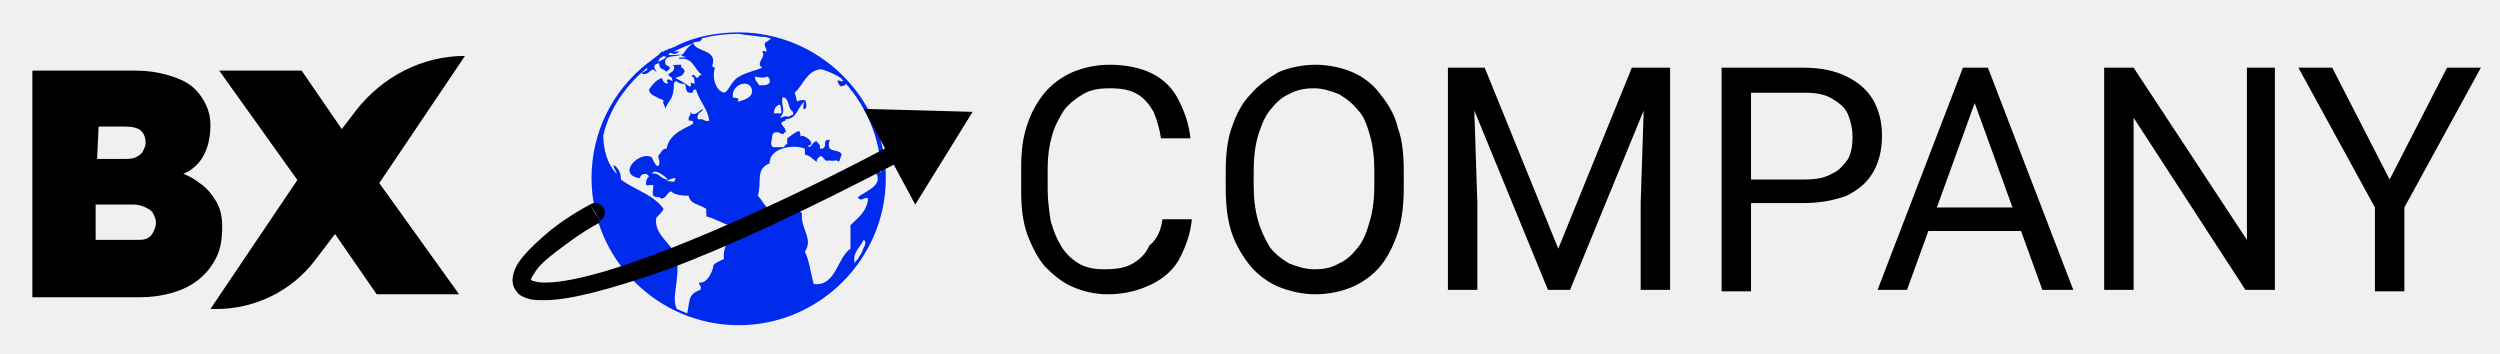
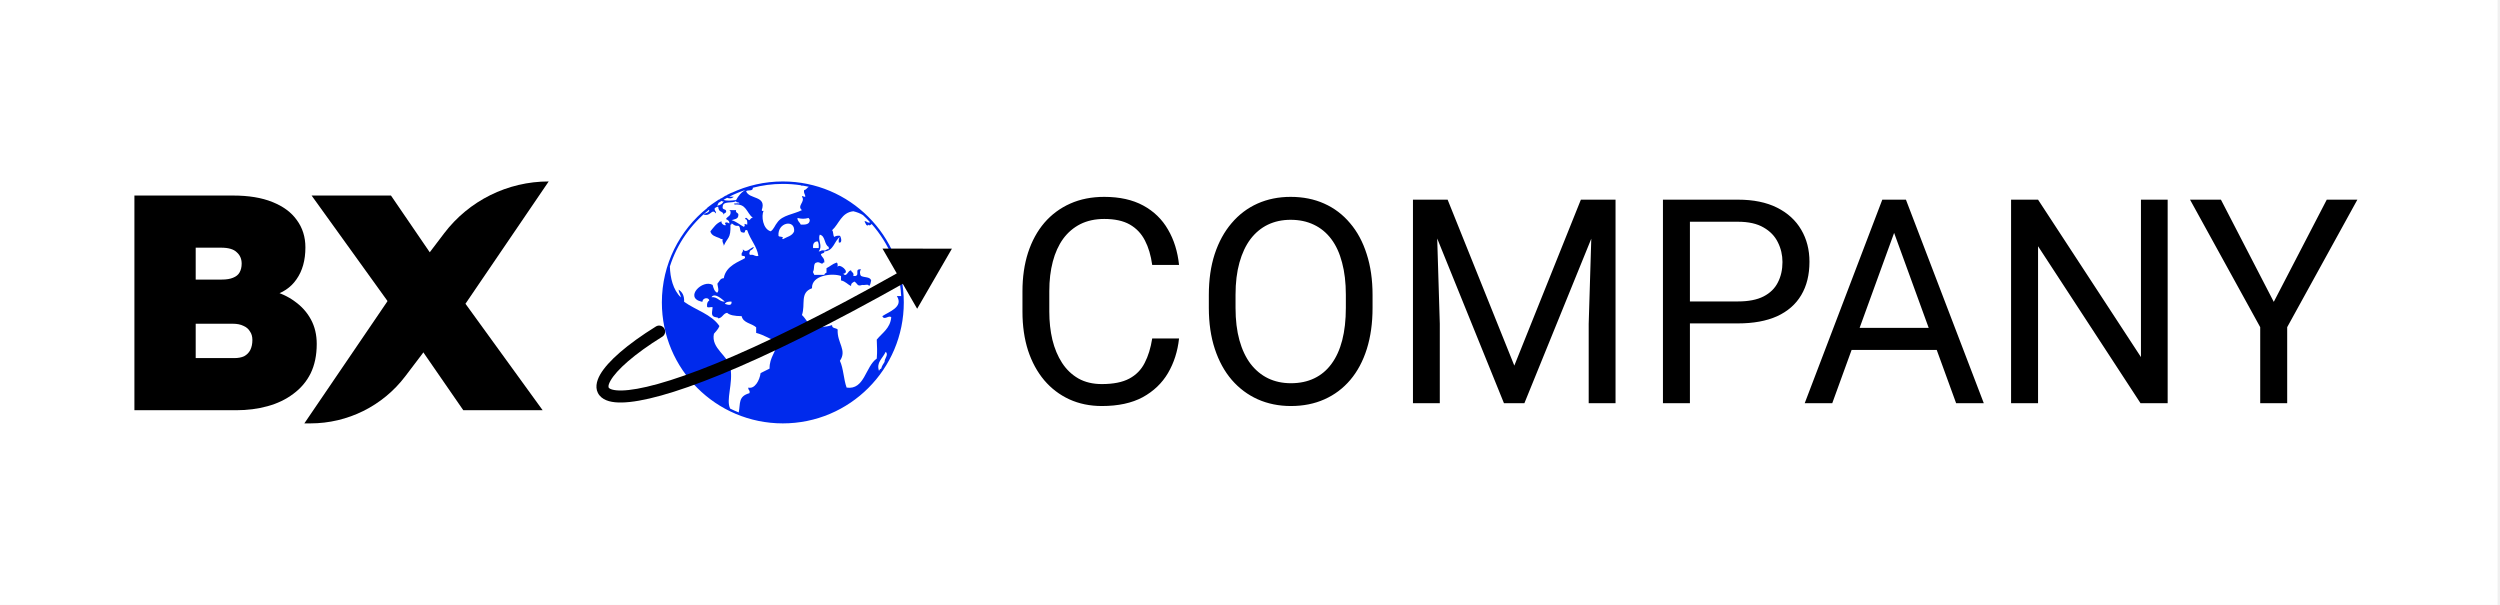
- <svg xmlns="http://www.w3.org/2000/svg" xmlns:xlink="http://www.w3.org/1999/xlink" version="1.1" id="Layer_1" x="0px" y="0px" viewBox="0 0 169.9 24" style="enable-background:new 0 0 169.9 24;" xml:space="preserve">
-   <style>
- 		.bxi-fill-primary {
- 			fill: #002AEC;
- 		}
- 	</style>
-   <g>
-     <g>
-       <defs>
-         <rect id="SVGID_1_" x="40.2" y="2.2" width="20" height="20" />
-       </defs>
-       <clipPath id="SVGID_00000164515984076948455300000008808108932688792221_">
-         <use xlink:href="#SVGID_1_" style="overflow:visible;" />
-       </clipPath>
-       <g style="clip-path:url(#SVGID_00000164515984076948455300000008808108932688792221_);">
-         <path class="bxi-fill-primary" d="M50.2,2.2c-1.5,0-3,0.3-4.2,0.9l0,0c-0.1,0.1-0.3,0.1-0.4,0.2l0,0c0,0,0,0-0.1,0l0,0c-0.1,0-0.1,0.1-0.2,0.1     l0,0c-0.1,0-0.2,0.1-0.2,0.1l0,0l0.1-0.1l-0.1,0.1l0,0c0,0,0,0-0.1,0l0,0c0,0-0.1,0-0.1,0.1l0,0l0,0l0,0l0,0l0,0l0,0l0,0     l-0.1,0.1c0,0,0.1,0,0.1-0.1c0,0-0.1,0-0.1,0.1l0,0l0,0l0,0l0,0l0,0l0,0l0,0c-0.3,0.2-0.5,0.4-0.8,0.6l0,0     c-2.3,1.8-3.8,4.6-3.8,7.8c0,5.5,4.5,10,10,10s10-4.5,10-10C60.2,6.7,55.7,2.2,50.2,2.2z M57.3,5.5C57.4,5.6,57.4,5.6,57.3,5.5     c-0.2,0.1-0.2-0.1-0.4,0C57,5.7,57.1,6,57.3,5.8c0,0.1,0.1,0,0.2-0.1c1.4,1.6,2.3,3.7,2.4,6c-0.1,0-0.2,0-0.4,0     c0.6,0.9-0.7,1.3-1.2,1.7c0.2,0.4,0.5-0.1,0.7,0.1c-0.1,0.9-0.7,1.3-1.2,1.8c0,0.7,0,0.9,0,1.6c-0.9,0.6-1,2.6-2.5,2.4     c-0.2-0.7-0.3-1.6-0.6-2.2c0.6-0.9-0.3-1.5-0.2-2.6c-0.1-0.2-0.5-0.1-0.5-0.4c-0.6,0.2-1,0.1-1.6,0.2c-0.4-0.2-0.6-0.7-0.9-1     c0.3-0.9-0.2-1.8,0.8-2.2c0-1.1,1.7-1.3,2.4-1c0,0.1,0,0.2,0,0.4c0.4,0.1,0.5,0.3,0.8,0.5c0-0.2,0.1-0.3,0.3-0.4     c0.3,0.2,0.2,0.4,0.6,0.3c0.2,0.1,0.5-0.1,0.6,0.1c0.1-0.1,0.1-0.3,0.2-0.5c-0.1-0.3-0.6-0.2-0.8-0.4c-0.1-0.1-0.1-0.4,0-0.6     c-0.6,0-0.1,0.4-0.5,0.6c-0.1,0-0.1,0-0.2,0c0.1-0.3-0.1-0.3-0.2-0.5c-0.3,0-0.4,0.6-0.6,0.3c0.7-0.1-0.4-0.9-0.5-0.6     c0-0.1,0-0.3-0.1-0.4C54,9,53.8,9.2,53.5,9.4c0,0.1,0,0.2,0,0.4c-0.1,0-0.2,0.1-0.2,0.2c-0.3,0-0.6,0-0.8,0     c0-0.1-0.1-0.1-0.1-0.3c0.1-0.2,0-0.7,0.3-0.7c0.3-0.1,0.5,0.3,0.6,0h0.1c0-0.3-0.2-0.4-0.3-0.6c0-0.2,0.3-0.1,0.3-0.3     c0.8,0,0.8-0.9,1.3-1.2c-0.1,0.1-0.1,0.2-0.1,0.5c0.3,0.1,0.2-0.5,0.1-0.6c-0.2,0-0.4,0-0.5,0.1c-0.1-0.1-0.1-0.4-0.2-0.6     c0.6-0.5,0.8-1.5,1.8-1.6c0.3,0.1,0.6,0.2,0.8,0.3C57,5.2,57.2,5.3,57.3,5.5z M53.2,6.6c0.5,0.1,0.3,0.8,0.7,1c0,0.1,0,0.1,0,0.2     c-0.2,0-0.2,0.2-0.5,0.1C53.2,7.9,53.2,8,53,8C53.5,7.5,53,7.1,53.2,6.6z M53.1,7.7c-0.2,0-0.3,0-0.5,0c0-0.3,0.1-0.5,0.4-0.6     C53.1,7.3,53.1,7.5,53.1,7.7z M51.6,5.8c-0.1-0.2-0.3-0.3-0.3-0.6c0.4,0.1,0.6,0.1,0.9,0c0,0.1,0.1,0.1,0.1,0.2     C52.4,5.8,52,5.8,51.6,5.8z M51.1,6.3c-0.1,0.4-0.6,0.5-0.9,0.6c-0.1,0-0.1-0.1,0-0.1c0-0.2-0.3-0.1-0.4-0.2     C49.7,5.6,51.2,5.3,51.1,6.3z M58.1,17.9c-0.2-0.7,0.3-1,0.6-1.6c0.3,0.2-0.1,0.6-0.1,0.8c-0.1,0.2-0.2,0.3-0.3,0.5l0,0     C58.2,17.7,58.1,17.8,58.1,17.9z M51.7,2.5L51.7,2.5c0,0,0.1,0,0.2,0c0.2,0,0.3,0.1,0.5,0.1c-0.1,0.1-0.2,0.2-0.4,0.3     c-0.1,0.3,0.1,0.3,0.1,0.6c-0.2,0-0.2-0.1-0.3,0c0.3,0.4-0.5,0.8,0,1.1c-0.7,0.3-1.6,0.4-2,1c-0.2,0.2-0.3,0.6-0.6,0.7     c-0.7-0.2-0.8-1.3-0.6-1.7c0,0,0,0,0-0.1c0,0,0,0,0,0.1c0,0-0.1,0-0.2-0.1c0.4-1.2-1.1-0.9-1.3-1.6c0.2-0.1,0.6,0,0.6-0.3l0,0     c0.8-0.2,1.6-0.3,2.5-0.3C50.7,2.4,51.2,2.4,51.7,2.5z M45.6,3.6c0.2,0.1,0.3,0.1,0.6-0.1c-0.1,0-0.3,0-0.4,0     c0.4-0.2,0.9-0.4,1.4-0.6c-0.4,0.2-0.6,0.5-0.8,0.8c-0.4,0-0.8,0.1-1,0C45.4,3.7,45.5,3.6,45.6,3.6z M45.1,3.8c0,0,0.1,0.1,0.2,0     C45.2,4,45,4.1,44.7,4.2C44.8,4.1,44.8,4,44.8,4C44.9,3.9,45,3.9,45.1,3.8z M44,4.6C44.1,4.6,44.1,4.6,44,4.6     c0,0.3-0.3,0.2-0.4,0.4c0.6,0.2,0.6-0.6,1-0.1c0-0.2-0.2-0.2-0.1-0.5c0.1,0,0.1-0.1,0.3-0.1c0,0.5,0.3,0.3,0.5,0.6     c0-0.1,0.1-0.1,0.2-0.2c0.1-0.3-0.3-0.1-0.3-0.5c0-0.5,0.8-0.3,1.1-0.5c0,0.2,0.3,0.1,0.3,0.2c-0.1,0-0.7,0-0.4,0.1     c0.9-0.1,0.9,0.6,1.5,1.1c-0.2,0-0.2,0.1-0.3,0.2c-0.1,0-0.3-0.4-0.4-0.1c0.2,0,0.2,0.2,0.2,0.5c-0.5-0.2-0.1,0-0.3,0.2     c-0.3-0.2-0.6-0.4-1-0.6c0.2-0.1,0.5-0.1,0.6-0.4c0.1-0.3-0.3-0.2-0.2-0.5c-0.1,0-0.8,0-0.5,0.1c0.1,0.4-0.3,0.4-0.4,0.6     c0.1,0.1,0.3,0.1,0.3,0.4c-0.1,0-0.1-0.1-0.3-0.1c-0.1,0-0.1,0.2,0,0.2c0,0.2-0.4,0-0.4-0.3c-0.4,0.1-0.7,0.5-0.9,0.8     c0.1,0.4,0.4,0.4,0.7,0.6c0.1,0,0.2,0.1,0.3,0.1c-0.1,0.3,0.1,0.3,0.1,0.6c0.3-0.7,0.6-0.6,0.6-1.8c0.1,0,0.1,0,0.1-0.1     c0.1,0,0.2,0.2,0.6,0.2c0.2,0.1,0,0.6,0.4,0.6C47.2,6.4,47,6,47.3,6.1c0.3,0.9,0.8,1.3,0.9,2.1c-0.3,0.1-0.3-0.1-0.6-0.1     c-0.3,0.1-0.2-0.3-0.1-0.4c0.1-0.1,0.2-0.1,0.3-0.3c-0.3,0.1-0.6,0.6-0.9,0.2c0.1,0.3-0.1,0.2-0.1,0.5c0,0.1,0,0.1,0.1,0.1     s0.2,0,0.2,0.1v0.1c-0.4,0.3-1.6,0.6-1.8,1.7c-0.3,0-0.3,0.2-0.5,0.4c-0.2,0.1,0.2,0.6-0.1,0.8c-0.2-0.1-0.3-0.4-0.4-0.6     c-0.8-0.5-2.4,1.1-0.9,1.4h0.1c0-0.3,0.5-0.4,0.6-0.1c-0.1,0.1-0.2,0.2-0.2,0.5c0,0.2,0.3,0,0.5,0.1c0,0.4-0.2,0.8,0.3,0.8     c0.1,0,0.2,0,0.2,0.1c0.4,0,0.4-0.4,0.7-0.5c0.2,0.2,0.6,0.3,1.2,0.3c0.1,0.6,0.8,0.6,1.2,0.9c0,0.2,0,0.3,0,0.5     c0.7,0.2,1.1,0.5,1.8,0.7c-0.1,0.9-0.7,1.2-0.6,2.2c-0.2,0.1-0.5,0.2-0.7,0.4c-0.1,0.6-0.5,1.3-1,1.2c0,0.2,0.2,0.2,0.1,0.5     c-0.9,0.3-0.7,0.8-0.9,1.6c-0.2-0.1-0.5-0.2-0.7-0.3c-0.4-0.7,0.2-2,0-3.4c-0.2-1-1.6-1.6-1.4-2.8c0.2-0.2,0.4-0.4,0.5-0.6     c-0.7-1-2-1.3-2.9-2c0-0.5-0.2-0.8-0.5-1c0,0.3,0.2,0.4,0.2,0.6c-0.6-0.6-0.9-1.6-0.9-2.6C41.4,7.4,42.6,5.7,44,4.6z M45.9,12.1     c0,0.4-0.3,0.2-0.6,0.2C45.5,12.2,45.7,12.1,45.9,12.1z M44.3,11.8c0.2-0.4,0.9,0.2,1.1,0.4C44.9,12.2,44.8,11.7,44.3,11.8z" />
-       </g>
-     </g>
+ <svg xmlns="http://www.w3.org/2000/svg" width="186" height="45" viewBox="0 0 186 45" fill="none">
+   <rect width="185.823" height="45" fill="white" />
+   <path d="M10 30.521V14.548H17.341C18.496 14.548 19.469 14.707 20.259 15.027C21.065 15.346 21.673 15.795 22.083 16.373C22.509 16.951 22.722 17.628 22.722 18.404C22.722 19.362 22.501 20.153 22.061 20.777C21.635 21.401 21.004 21.819 20.168 22.032L20.1 21.599C20.799 21.766 21.407 22.04 21.924 22.42C22.441 22.785 22.843 23.234 23.132 23.767C23.421 24.299 23.565 24.907 23.565 25.592C23.565 26.429 23.413 27.159 23.109 27.783C22.805 28.391 22.372 28.901 21.81 29.311C21.263 29.722 20.624 30.026 19.895 30.224C19.18 30.422 18.405 30.521 17.569 30.521H10ZM14.56 26.642H17.432C17.721 26.642 17.964 26.596 18.162 26.505C18.36 26.398 18.512 26.246 18.618 26.048C18.724 25.835 18.778 25.584 18.778 25.295C18.778 25.037 18.717 24.824 18.595 24.656C18.489 24.474 18.329 24.337 18.116 24.246C17.904 24.139 17.638 24.086 17.318 24.086H14.56V26.642ZM14.56 20.8H16.498C16.847 20.8 17.128 20.754 17.341 20.663C17.569 20.572 17.729 20.442 17.82 20.275C17.926 20.093 17.98 19.872 17.98 19.613C17.98 19.264 17.858 18.982 17.615 18.769C17.387 18.541 16.999 18.427 16.452 18.427H14.56V20.8Z" fill="black" />
+   <path d="M34.469 30.521L29.521 23.356L23.183 14.548H29.088L33.922 21.622L40.373 30.521H34.469ZM34.286 23.105L30 21.37L33.041 17.363C34.888 14.929 37.767 13.5 40.823 13.5L34.286 23.105Z" fill="black" />
+   <path d="M29.179 21.895L33.465 23.63L30.151 27.997C28.476 30.204 25.866 31.5 23.097 31.5H22.643L29.179 21.895Z" fill="black" />
+   <g clip-path="url(#clip0_410_1278)">
+     <path d="M58.243 13.5C56.878 13.5 55.585 13.806 54.426 14.349C54.426 14.345 54.429 14.341 54.429 14.336C54.312 14.391 54.196 14.448 54.081 14.507C54.087 14.509 54.094 14.51 54.101 14.511C54.079 14.522 54.058 14.533 54.037 14.544C54.035 14.54 54.032 14.539 54.03 14.535C53.964 14.57 53.898 14.605 53.832 14.641C53.839 14.642 53.845 14.644 53.851 14.646C53.782 14.684 53.713 14.724 53.644 14.764C53.641 14.761 53.637 14.76 53.634 14.757C53.672 14.734 53.711 14.71 53.749 14.688C53.71 14.711 53.67 14.734 53.631 14.757C53.632 14.757 53.632 14.757 53.632 14.757C53.616 14.767 53.599 14.777 53.583 14.787C53.591 14.786 53.595 14.789 53.601 14.789C53.566 14.81 53.532 14.833 53.497 14.854C53.5 14.847 53.501 14.841 53.504 14.834C53.504 14.834 53.504 14.834 53.503 14.834C53.503 14.834 53.504 14.833 53.504 14.833C53.497 14.837 53.491 14.841 53.484 14.845C53.488 14.843 53.491 14.841 53.495 14.839C53.482 14.848 53.468 14.856 53.453 14.865C53.458 14.862 53.462 14.859 53.466 14.857C53.427 14.881 53.387 14.906 53.348 14.931C53.374 14.914 53.4 14.898 53.426 14.882C53.4 14.899 53.374 14.916 53.348 14.933C53.348 14.938 53.349 14.944 53.349 14.949C53.347 14.95 53.345 14.952 53.342 14.954C53.34 14.95 53.338 14.945 53.335 14.942C53.339 14.939 53.343 14.936 53.347 14.933C53.348 14.932 53.347 14.932 53.347 14.931C53.343 14.934 53.338 14.937 53.333 14.941C53.334 14.941 53.334 14.942 53.334 14.942C53.086 15.103 52.847 15.274 52.617 15.457C52.618 15.463 52.621 15.468 52.623 15.473C50.564 17.122 49.243 19.656 49.243 22.5C49.243 27.47 53.273 31.5 58.243 31.5C63.214 31.5 67.243 27.47 67.243 22.5C67.243 17.529 63.214 13.5 58.243 13.5ZM64.704 16.502C64.714 16.517 64.724 16.531 64.733 16.546C64.498 16.615 64.517 16.429 64.317 16.463C64.401 16.609 64.461 16.909 64.65 16.713C64.666 16.823 64.763 16.748 64.852 16.665C66.128 18.11 66.94 19.975 67.048 22.027C66.94 22.027 66.833 22.027 66.726 22.027C67.25 22.842 66.132 23.193 65.646 23.522C65.794 23.866 66.121 23.417 66.31 23.605C66.229 24.437 65.64 24.762 65.231 25.266C65.251 25.897 65.275 26.067 65.231 26.678C64.386 27.254 64.331 29.033 62.988 28.837C62.765 28.229 62.756 27.407 62.489 26.844C63.042 26.047 62.264 25.514 62.323 24.519C62.211 24.381 61.887 24.457 61.907 24.186C61.389 24.365 61.017 24.292 60.495 24.353C60.121 24.145 59.971 23.714 59.665 23.439C59.945 22.635 59.488 21.782 60.412 21.446C60.368 20.459 61.94 20.302 62.572 20.533C62.572 20.644 62.572 20.754 62.572 20.865C62.898 20.927 63.053 21.16 63.32 21.28C63.306 21.072 63.448 21.02 63.57 20.948C63.823 21.109 63.76 21.337 64.151 21.197C64.297 21.245 64.639 21.097 64.649 21.28C64.773 21.21 64.769 21.013 64.815 20.865C64.739 20.582 64.304 20.657 64.067 20.533C63.954 20.427 63.954 20.141 64.067 20.035C63.538 19.996 63.982 20.436 63.652 20.533C63.597 20.533 63.541 20.533 63.486 20.533C63.558 20.268 63.355 20.276 63.32 20.118C63.073 20.097 63.005 20.68 62.739 20.367C63.33 20.27 62.404 19.531 62.324 19.869C62.309 19.745 62.353 19.562 62.24 19.537C61.945 19.629 61.754 19.825 61.492 19.952C61.492 20.062 61.492 20.173 61.492 20.284C61.419 20.321 61.344 20.357 61.327 20.45C61.077 20.45 60.828 20.45 60.578 20.45C60.574 20.344 60.472 20.335 60.495 20.2C60.618 20.018 60.486 19.582 60.745 19.536C60.984 19.421 61.167 19.763 61.243 19.536C61.272 19.536 61.298 19.536 61.327 19.536C61.364 19.223 61.162 19.146 61.077 18.955C61.086 18.799 61.352 18.898 61.327 18.706C62.035 18.667 62.055 17.94 62.49 17.627C62.42 17.723 62.38 17.849 62.407 18.042C62.713 18.118 62.558 17.604 62.49 17.543C62.297 17.517 62.171 17.557 62.075 17.627C61.959 17.52 62.024 17.235 61.908 17.128C62.434 16.657 62.591 15.818 63.487 15.717C63.754 15.782 63.995 15.874 64.202 16.001C64.376 16.16 64.543 16.328 64.704 16.502ZM60.993 17.46C61.426 17.553 61.306 18.2 61.658 18.374C61.658 18.429 61.658 18.484 61.658 18.54C61.458 18.506 61.477 18.692 61.242 18.623C61.085 18.604 61.059 18.716 60.91 18.706C61.246 18.264 60.814 17.899 60.993 17.46ZM60.91 18.456C60.772 18.456 60.634 18.456 60.495 18.456C60.462 18.147 60.561 17.969 60.827 17.958C60.923 18.056 60.921 18.252 60.91 18.456ZM59.581 16.713C59.508 16.537 59.328 16.467 59.331 16.215C59.664 16.296 59.831 16.296 60.163 16.215C60.178 16.282 60.246 16.297 60.245 16.381C60.234 16.701 59.921 16.721 59.581 16.713ZM59.082 17.211C58.955 17.554 58.55 17.619 58.252 17.792C58.158 17.777 58.205 17.709 58.252 17.709C58.239 17.556 57.971 17.658 57.919 17.543C57.836 16.528 59.173 16.293 59.082 17.211ZM65.396 27.591C65.188 26.953 65.648 26.699 65.895 26.179C66.14 26.377 65.795 26.682 65.812 26.927C65.722 27.08 65.61 27.213 65.566 27.413C65.563 27.417 65.56 27.422 65.557 27.427C65.468 27.446 65.432 27.518 65.396 27.591ZM59.596 13.785C59.591 13.792 59.589 13.798 59.581 13.806C59.634 13.816 59.696 13.817 59.761 13.815C59.901 13.839 60.038 13.866 60.175 13.897C60.041 13.958 60.005 14.117 59.831 14.138C59.771 14.392 59.916 14.44 59.914 14.636C59.771 14.669 59.701 14.513 59.665 14.636C59.95 15.003 59.257 15.323 59.665 15.632C59.06 15.941 58.207 16.003 57.837 16.546C57.657 16.753 57.575 17.059 57.339 17.21C56.746 17.039 56.631 16.061 56.81 15.686C56.827 15.674 56.839 15.657 56.839 15.633C56.828 15.649 56.819 15.667 56.81 15.686C56.766 15.717 56.689 15.707 56.674 15.632C57.063 14.53 55.723 14.853 55.511 14.22C55.649 14.11 56.04 14.251 56.009 13.971C55.997 13.973 55.987 13.976 55.975 13.977C56.699 13.786 57.459 13.682 58.243 13.682C58.703 13.682 59.155 13.717 59.596 13.785ZM54.099 14.716C54.267 14.771 54.407 14.802 54.596 14.637C54.488 14.63 54.358 14.645 54.249 14.639C54.641 14.439 55.05 14.268 55.472 14.129C55.15 14.295 54.937 14.571 54.763 14.886C54.375 14.923 54.073 14.962 53.828 14.868C53.917 14.816 54.008 14.764 54.099 14.716ZM53.7 14.941C53.719 14.981 53.754 15.005 53.849 14.968C53.761 15.156 53.597 15.27 53.351 15.3C53.413 15.219 53.439 15.155 53.453 15.098C53.535 15.045 53.617 14.991 53.7 14.941ZM52.74 15.612C52.75 15.619 52.759 15.627 52.769 15.633C52.75 15.862 52.461 15.822 52.354 15.965C52.911 16.13 52.934 15.467 53.268 15.882C53.302 15.682 53.116 15.701 53.185 15.467C53.291 15.463 53.3 15.361 53.435 15.384C53.475 15.857 53.745 15.644 53.85 15.965C53.867 15.872 53.942 15.836 54.016 15.799C54.104 15.49 53.704 15.668 53.767 15.384C53.778 14.925 54.468 15.144 54.764 14.969C54.765 15.106 54.994 15.015 55.013 15.135C54.904 15.124 54.412 15.122 54.68 15.218C55.528 15.151 55.515 15.782 56.01 16.215C55.846 16.19 55.845 16.327 55.76 16.38C55.65 16.393 55.51 16.043 55.428 16.298C55.61 16.31 55.606 16.507 55.594 16.713C55.182 16.577 55.547 16.723 55.344 16.879C55.034 16.718 54.795 16.486 54.43 16.38C54.634 16.308 54.909 16.306 54.929 16.048C54.991 15.793 54.7 15.889 54.763 15.633C54.641 15.634 54.083 15.602 54.347 15.716C54.416 16.089 54.109 16.087 54.015 16.298C54.137 16.37 54.279 16.422 54.264 16.63C54.198 16.586 54.13 16.543 54.015 16.547C53.91 16.567 53.931 16.712 54.015 16.713C54 16.853 53.62 16.674 53.682 16.464C53.289 16.596 53.095 16.928 52.852 17.211C52.923 17.527 53.239 17.599 53.516 17.709C53.583 17.753 53.652 17.796 53.766 17.792C53.706 18.046 53.851 18.095 53.849 18.29C54.132 17.623 54.376 17.795 54.347 16.713C54.418 16.728 54.426 16.68 54.43 16.63C54.512 16.622 54.628 16.849 54.929 16.796C55.14 16.861 54.974 17.304 55.261 17.294C55.53 17.397 55.325 17.025 55.594 17.128C55.854 17.903 56.306 18.297 56.424 19.038C56.17 19.098 56.122 18.953 55.926 18.955C55.636 19.029 55.784 18.684 55.843 18.622C55.962 18.576 56.045 18.493 56.092 18.373C55.779 18.452 55.529 18.888 55.261 18.539C55.33 18.774 55.145 18.754 55.178 18.954C55.163 19.025 55.211 19.033 55.261 19.037C55.326 19.056 55.426 19.04 55.428 19.12C55.428 19.148 55.428 19.175 55.428 19.203C55.032 19.459 54.002 19.753 53.849 20.698C53.606 20.703 53.541 20.888 53.434 21.03C53.258 21.104 53.598 21.611 53.351 21.778C53.15 21.674 53.082 21.437 53.018 21.197C52.263 20.759 50.893 22.143 52.188 22.442C52.215 22.442 52.243 22.442 52.271 22.442C52.241 22.179 52.727 22.07 52.769 22.359C52.646 22.43 52.59 22.568 52.603 22.774C52.589 22.955 52.898 22.812 53.018 22.857C52.995 23.225 52.842 23.543 53.267 23.604C53.332 23.623 53.432 23.607 53.434 23.688C53.76 23.654 53.789 23.323 54.098 23.273C54.284 23.445 54.635 23.516 55.178 23.522C55.295 24.042 55.925 24.048 56.258 24.352C56.258 24.49 56.258 24.629 56.258 24.768C56.851 24.922 57.289 25.232 57.836 25.431C57.758 26.212 57.244 26.556 57.255 27.425C57.032 27.534 56.813 27.648 56.59 27.757C56.513 28.303 56.154 28.962 55.676 28.836C55.642 29.036 55.828 29.016 55.759 29.252C54.908 29.492 55.098 30.009 54.961 30.685C54.745 30.598 54.533 30.503 54.325 30.4C53.995 29.753 54.547 28.559 54.348 27.378C54.193 26.458 52.883 25.928 53.116 24.833C53.264 24.652 53.436 24.496 53.526 24.258C52.929 23.378 51.755 23.073 50.898 22.452C50.922 21.99 50.754 21.72 50.487 21.549C50.501 21.781 50.638 21.891 50.652 22.123C50.074 21.559 49.864 20.669 49.839 19.824C50.373 18.146 51.396 16.687 52.74 15.612ZM54.43 22.442C54.459 22.799 54.128 22.667 53.932 22.609C54.008 22.463 54.191 22.425 54.43 22.442ZM52.935 22.11C53.16 21.747 53.727 22.255 53.932 22.443C53.48 22.451 53.413 22.076 52.935 22.11Z" fill="#002AEC" />
  </g>
-   <path d="M40.8,15c0.3-0.2,0.4-0.6,0.2-0.9s-0.6-0.4-0.9-0.2L40.8,15z M66.1,7.6l-7.4-0.2l3.5,6.5L66.1,7.6z M40.1,13.9  c-1.3,0.7-2.3,1.4-3.1,2.1c-0.8,0.7-1.4,1.3-1.8,1.9c-0.3,0.5-0.6,1.3-0.1,1.9c0.2,0.3,0.5,0.4,0.8,0.5s0.7,0.1,1.1,0.1  c1.7,0,4.4-0.7,8.4-2.1c4-1.5,9.2-3.9,15.9-7.4l-0.6-1.1c-6.6,3.5-11.8,5.8-15.7,7.3s-6.5,2.1-7.9,2.1c-0.3,0-0.6,0-0.8-0.1  c-0.2,0-0.2-0.1-0.2-0.1c0,0.1-0.1,0,0.2-0.4c0.2-0.4,0.7-0.9,1.5-1.5s1.7-1.3,3-2L40.1,13.9z" />
-   <path d="M79,14.9h2c-0.1,1-0.4,1.8-0.8,2.6c-0.4,0.8-1.1,1.4-1.9,1.8s-1.8,0.7-3,0.7c-0.9,0-1.7-0.2-2.4-0.5  c-0.7-0.3-1.3-0.8-1.9-1.4c-0.5-0.6-0.9-1.4-1.2-2.2c-0.3-0.9-0.4-1.8-0.4-2.9v-1.6c0-1.1,0.1-2,0.4-2.9s0.7-1.6,1.2-2.2  s1.2-1.1,1.9-1.4c0.7-0.3,1.6-0.5,2.5-0.5c1.1,0,2.1,0.2,2.9,0.6c0.8,0.4,1.4,1,1.8,1.8s0.7,1.6,0.8,2.6h-2  c-0.1-0.7-0.3-1.3-0.5-1.8c-0.3-0.5-0.6-0.9-1.1-1.2C76.8,6.1,76.2,6,75.4,6c-0.7,0-1.3,0.1-1.8,0.4S72.7,7,72.3,7.5  c-0.3,0.5-0.6,1-0.8,1.7s-0.3,1.4-0.3,2.2v1.5c0,0.7,0.1,1.4,0.2,2.1c0.2,0.7,0.4,1.2,0.7,1.7c0.3,0.5,0.7,0.9,1.2,1.2  c0.5,0.3,1.1,0.4,1.7,0.4c0.9,0,1.5-0.1,2-0.4s0.9-0.7,1.1-1.2C78.7,16.2,78.9,15.6,79,14.9z M95.4,11.7v1c0,1.1-0.1,2.2-0.4,3.1  c-0.3,0.9-0.7,1.7-1.2,2.3c-0.5,0.6-1.2,1.1-1.9,1.4c-0.7,0.3-1.6,0.5-2.5,0.5s-1.7-0.2-2.5-0.5c-0.7-0.3-1.4-0.8-1.9-1.4  s-1-1.4-1.3-2.3c-0.3-0.9-0.4-1.9-0.4-3.1v-1c0-1.1,0.1-2.2,0.4-3C84,7.8,84.4,7,85,6.4c0.5-0.6,1.2-1.1,1.9-1.5  c0.7-0.3,1.6-0.5,2.5-0.5s1.8,0.2,2.5,0.5s1.4,0.8,1.9,1.5c0.5,0.6,1,1.4,1.2,2.3C95.3,9.5,95.4,10.5,95.4,11.7z M93.4,12.6v-1  c0-0.9-0.1-1.7-0.3-2.4c-0.2-0.7-0.4-1.3-0.8-1.7C91.9,7,91.5,6.7,91,6.4C90.5,6.2,89.9,6,89.3,6s-1.2,0.1-1.7,0.4  c-0.5,0.2-0.9,0.6-1.3,1.1s-0.6,1.1-0.8,1.7c-0.2,0.7-0.3,1.5-0.3,2.4v1c0,0.9,0.1,1.7,0.3,2.4c0.2,0.7,0.5,1.3,0.8,1.8  c0.4,0.5,0.8,0.8,1.3,1.1c0.5,0.2,1.1,0.4,1.7,0.4c0.7,0,1.2-0.1,1.7-0.4c0.5-0.2,0.9-0.6,1.3-1.1s0.6-1.1,0.8-1.8  C93.3,14.3,93.4,13.5,93.4,12.6z M99,4.6h1.9l5,12.3l5-12.3h2l-6.2,15.1h-1.5L99,4.6z M98.4,4.6h1.7l0.3,9.2v5.9h-2V4.6z M111.8,4.6  h1.7v15.1h-2v-5.9L111.8,4.6z M122.6,13.8h-4v-1.6h4c0.8,0,1.4-0.1,1.9-0.4c0.5-0.2,0.8-0.6,1.1-1c0.2-0.4,0.3-0.9,0.3-1.5  c0-0.5-0.1-1-0.3-1.5S125,7,124.5,6.7c-0.5-0.3-1.1-0.4-1.9-0.4H119v13.5h-2V4.6h5.6c1.1,0,2.1,0.2,2.9,0.6s1.4,0.9,1.8,1.6  c0.4,0.7,0.6,1.5,0.6,2.4c0,1-0.2,1.8-0.6,2.5s-1,1.2-1.8,1.6C124.7,13.6,123.7,13.8,122.6,13.8z M134.6,5.9l-5,13.8h-2l5.8-15.1  h1.3L134.6,5.9z M138.8,19.7l-5-13.8V4.6h1.3l5.8,15.1H138.8z M138.6,14.1v1.6h-8.5v-1.6H138.6z M154.6,4.6v15.1h-2L145,8v11.7h-2  V4.6h2l7.7,11.7V4.6H154.6z M158.5,4.6l3.9,7.6l3.9-7.6h2.3l-5.2,9.5v5.7h-2v-5.7l-5.2-9.5C156.2,4.6,158.5,4.6,158.5,4.6z" />
-   <path d="M2.2,20V4.8h7c1.1,0,2,0.2,2.8,0.5c0.8,0.3,1.3,0.7,1.7,1.3c0.4,0.6,0.6,1.2,0.6,1.9c0,0.9-0.2,1.7-0.6,2.3  c-0.4,0.6-1,1-1.8,1.2l-0.1-0.4c0.7,0.2,1.2,0.4,1.7,0.8c0.5,0.3,0.9,0.8,1.2,1.3c0.3,0.5,0.4,1.1,0.4,1.7c0,0.8-0.1,1.5-0.4,2.1  S14,18.6,13.5,19s-1.1,0.7-1.8,0.9c-0.7,0.2-1.4,0.3-2.2,0.3H2.2V20z M6.6,16.3h2.7c0.3,0,0.5,0,0.7-0.1s0.3-0.2,0.4-0.4  c0.1-0.2,0.2-0.4,0.2-0.7c0-0.2-0.1-0.4-0.2-0.6c-0.1-0.2-0.3-0.3-0.5-0.4s-0.5-0.2-0.8-0.2H6.5v2.4H6.6z M6.6,10.8h1.8  c0.3,0,0.6,0,0.8-0.1s0.4-0.2,0.5-0.4c0.1-0.2,0.2-0.4,0.2-0.6c0-0.3-0.1-0.6-0.3-0.8C9.4,8.7,9,8.6,8.5,8.6H6.7L6.6,10.8L6.6,10.8z  " />
-   <path d="M25.6,20l-4.7-6.8l-6-8.4h5.6l4.6,6.7l6.1,8.5C31.2,20,25.6,20,25.6,20z M25.4,13l-4.1-1.7l2.9-3.8  c1.8-2.3,4.5-3.7,7.4-3.7L25.4,13z" />
-   <path d="M20.5,11.8l4.1,1.7l-3.2,4.2c-1.6,2.1-4.1,3.3-6.7,3.3h-0.4L20.5,11.8z" />
+   <path d="M49.275 25.05C49.485 24.919 49.55 24.644 49.419 24.434C49.289 24.224 49.013 24.159 48.803 24.289L49.275 25.05ZM70.823 18.5L65.657 18.496L68.236 22.971L70.823 18.5ZM48.803 24.289C47.727 24.957 46.833 25.605 46.139 26.204C45.451 26.799 44.938 27.364 44.649 27.871C44.374 28.355 44.222 28.95 44.605 29.42C44.781 29.636 45.032 29.768 45.305 29.846C45.58 29.923 45.905 29.954 46.272 29.946C47.722 29.918 50.142 29.287 53.619 27.866C57.113 26.438 61.717 24.195 67.553 20.9L67.114 20.121C61.299 23.404 56.729 25.628 53.281 27.037C49.817 28.453 47.527 29.027 46.255 29.052C45.941 29.058 45.71 29.03 45.548 28.984C45.386 28.939 45.321 28.883 45.298 28.855C45.283 28.836 45.199 28.714 45.427 28.313C45.642 27.935 46.068 27.448 46.724 26.881C47.374 26.32 48.228 25.699 49.275 25.05L48.803 24.289Z" fill="black" />
+   <path d="M85.724 25.184H87.721C87.617 26.141 87.343 26.997 86.9 27.753C86.456 28.509 85.828 29.109 85.017 29.553C84.205 29.99 83.193 30.208 81.979 30.208C81.092 30.208 80.284 30.042 79.556 29.709C78.835 29.376 78.214 28.904 77.694 28.294C77.174 27.677 76.771 26.938 76.487 26.078C76.21 25.212 76.071 24.248 76.071 23.187V21.678C76.071 20.617 76.21 19.657 76.487 18.797C76.771 17.93 77.177 17.188 77.704 16.571C78.238 15.954 78.879 15.479 79.629 15.146C80.377 14.813 81.22 14.647 82.156 14.647C83.3 14.647 84.268 14.862 85.058 15.292C85.849 15.722 86.463 16.318 86.9 17.081C87.343 17.837 87.617 18.714 87.721 19.712H85.724C85.627 19.005 85.447 18.398 85.183 17.892C84.92 17.379 84.545 16.984 84.06 16.706C83.574 16.429 82.94 16.29 82.156 16.29C81.484 16.29 80.891 16.419 80.377 16.675C79.871 16.932 79.445 17.296 79.098 17.767C78.758 18.239 78.502 18.804 78.328 19.463C78.155 20.122 78.068 20.853 78.068 21.658V23.187C78.068 23.929 78.144 24.626 78.297 25.277C78.457 25.929 78.696 26.502 79.015 26.994C79.334 27.486 79.739 27.875 80.232 28.159C80.724 28.436 81.307 28.575 81.979 28.575C82.832 28.575 83.512 28.44 84.018 28.169C84.524 27.899 84.906 27.511 85.162 27.004C85.426 26.498 85.613 25.891 85.724 25.184ZM102.118 21.949V22.906C102.118 24.043 101.975 25.062 101.691 25.964C101.407 26.866 100.998 27.632 100.464 28.263C99.93 28.894 99.288 29.376 98.539 29.709C97.797 30.042 96.965 30.208 96.043 30.208C95.148 30.208 94.326 30.042 93.578 29.709C92.835 29.376 92.191 28.894 91.643 28.263C91.102 27.632 90.682 26.866 90.384 25.964C90.086 25.062 89.937 24.043 89.937 22.906V21.949C89.937 20.812 90.082 19.796 90.374 18.901C90.672 18 91.091 17.233 91.632 16.602C92.173 15.964 92.815 15.479 93.557 15.146C94.306 14.813 95.127 14.647 96.022 14.647C96.944 14.647 97.776 14.813 98.519 15.146C99.267 15.479 99.909 15.964 100.443 16.602C100.984 17.233 101.396 18 101.681 18.901C101.972 19.796 102.118 20.812 102.118 21.949ZM100.131 22.906V21.928C100.131 21.026 100.037 20.229 99.85 19.536C99.67 18.842 99.403 18.26 99.049 17.788C98.695 17.317 98.262 16.959 97.749 16.717C97.243 16.474 96.667 16.353 96.022 16.353C95.398 16.353 94.833 16.474 94.326 16.717C93.827 16.959 93.397 17.317 93.037 17.788C92.683 18.26 92.409 18.842 92.215 19.536C92.021 20.229 91.924 21.026 91.924 21.928V22.906C91.924 23.814 92.021 24.619 92.215 25.319C92.409 26.013 92.686 26.599 93.047 27.077C93.415 27.549 93.848 27.906 94.347 28.148C94.853 28.391 95.419 28.512 96.043 28.512C96.695 28.512 97.274 28.391 97.78 28.148C98.286 27.906 98.713 27.549 99.059 27.077C99.413 26.599 99.68 26.013 99.86 25.319C100.041 24.619 100.131 23.814 100.131 22.906ZM105.758 14.855H107.703L112.665 27.202L117.617 14.855H119.572L113.414 30H111.895L105.758 14.855ZM105.124 14.855H106.84L107.121 24.092V30H105.124V14.855ZM118.48 14.855H120.196V30H118.199V24.092L118.48 14.855ZM129.308 24.061H125.262V22.427H129.308C130.092 22.427 130.727 22.302 131.212 22.053C131.697 21.803 132.051 21.456 132.273 21.013C132.502 20.569 132.616 20.063 132.616 19.494C132.616 18.974 132.502 18.485 132.273 18.027C132.051 17.57 131.697 17.202 131.212 16.925C130.727 16.64 130.092 16.498 129.308 16.498H125.73V30H123.723V14.855H129.308C130.453 14.855 131.42 15.052 132.211 15.448C133.001 15.843 133.601 16.391 134.01 17.091C134.419 17.785 134.624 18.579 134.624 19.473C134.624 20.444 134.419 21.273 134.01 21.959C133.601 22.646 133.001 23.169 132.211 23.53C131.42 23.884 130.453 24.061 129.308 24.061ZM141.333 16.197L136.319 30H134.27L140.043 14.855H141.364L141.333 16.197ZM145.536 30L140.511 16.197L140.48 14.855H141.801L147.595 30H145.536ZM145.275 24.393V26.037H136.767V24.393H145.275ZM161.274 14.855V30H159.256L151.631 18.319V30H149.624V14.855H151.631L159.287 26.567V14.855H161.274ZM165.237 14.855L169.169 22.459L173.111 14.855H175.389L170.167 24.341V30H168.16V24.341L162.938 14.855H165.237Z" fill="black" />
+   <defs>
+     <clipPath id="clip0_410_1278">
+       <rect width="18" height="18" fill="white" transform="translate(49.2432 13.5)" />
+     </clipPath>
+   </defs>
</svg>
